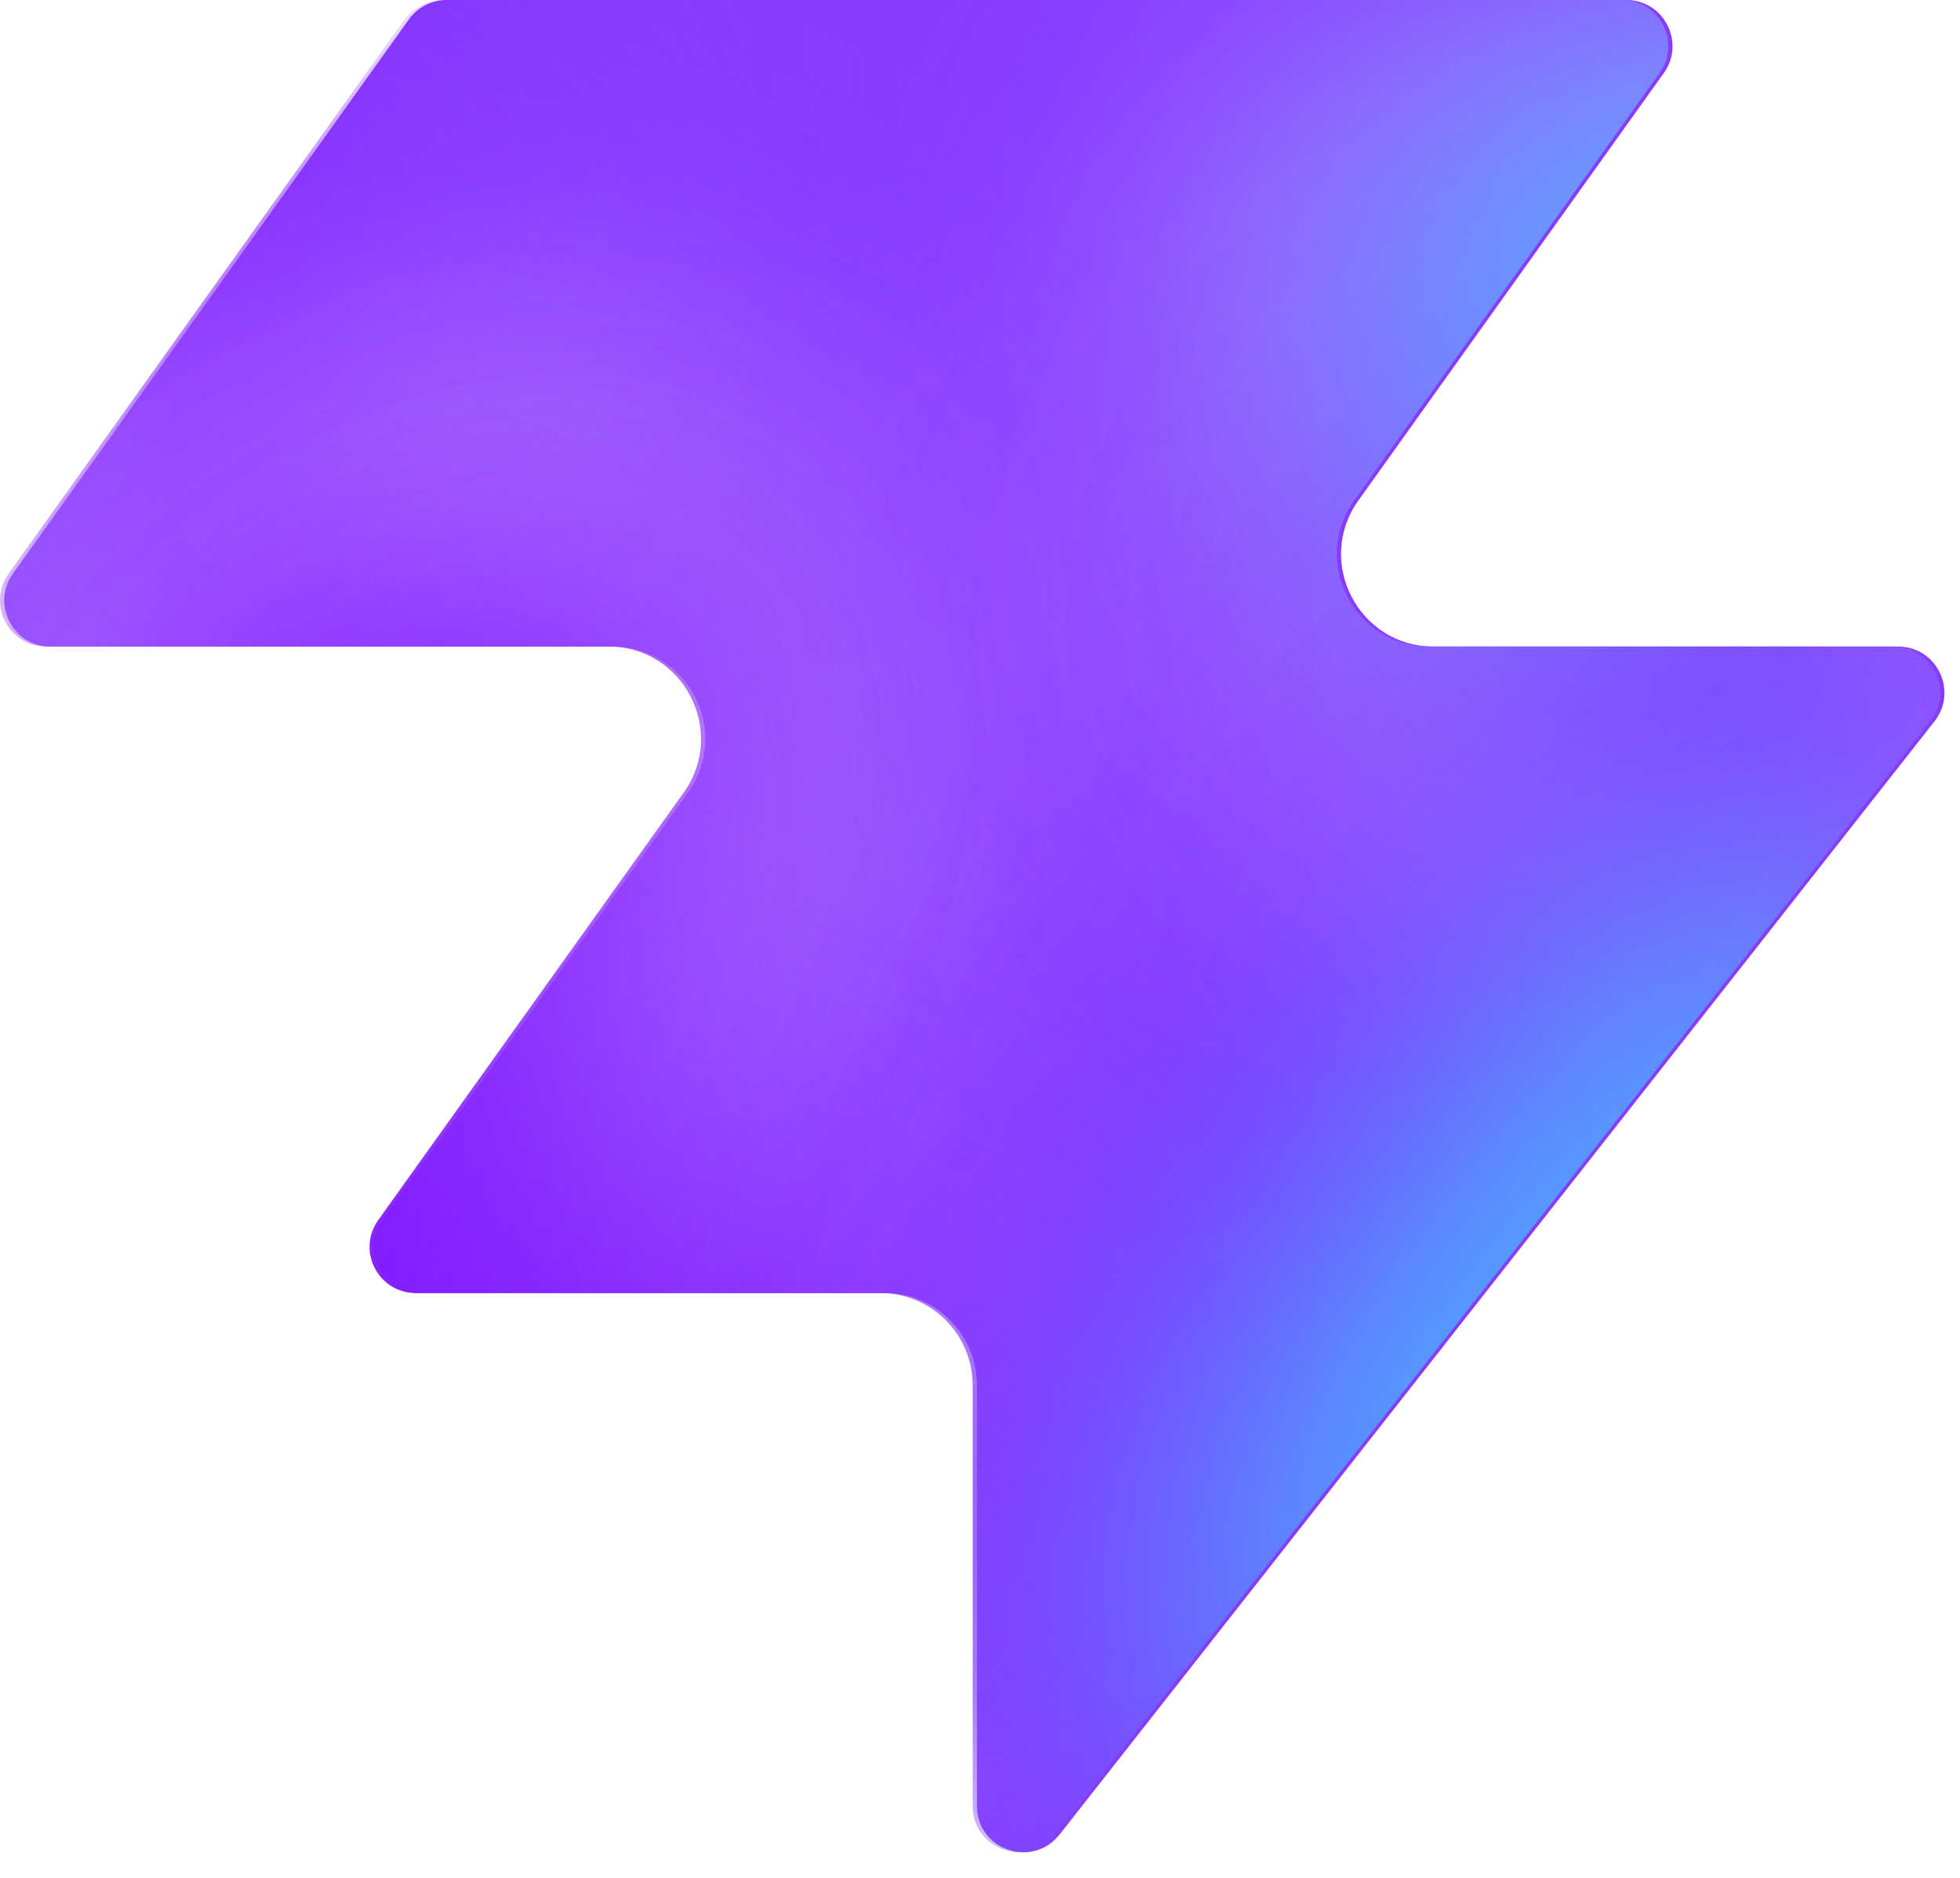
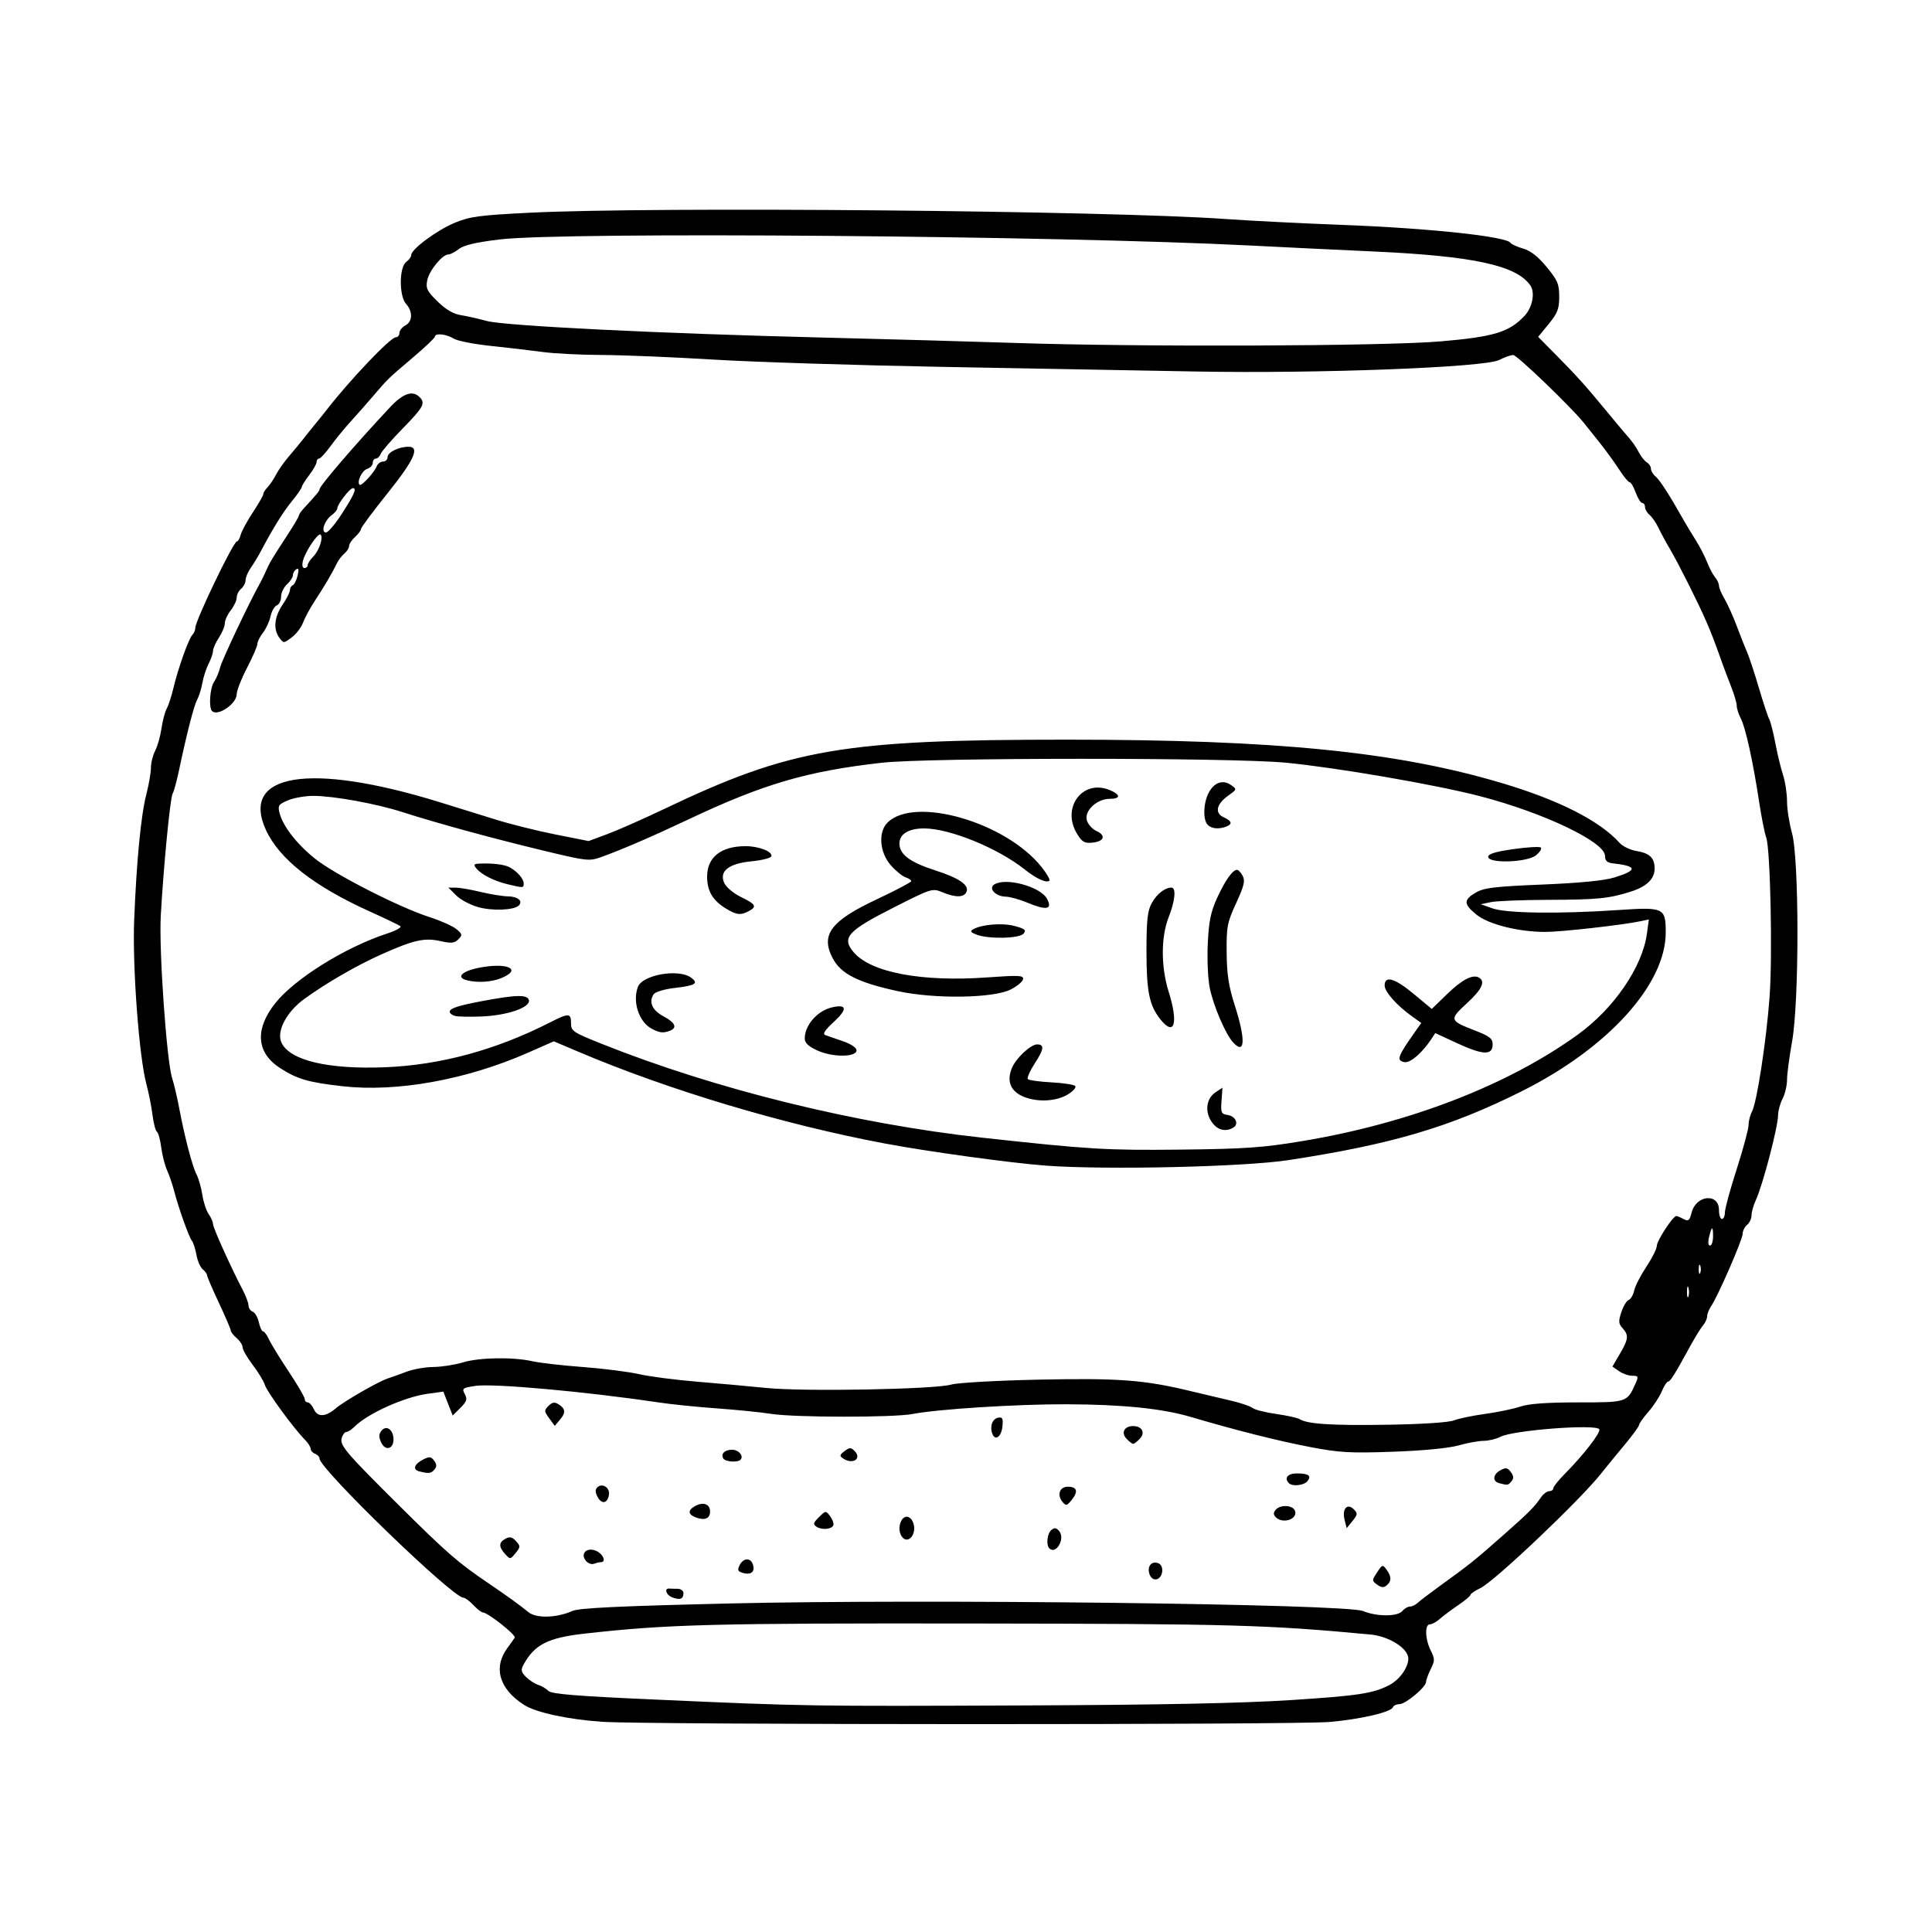
- <svg xmlns="http://www.w3.org/2000/svg" width="48" height="46" fill="none" viewBox="0 0 48 46">
-   <path fill="#863bff" d="M25.946 44.938c-.664.845-2.021.375-2.021-.698V33.937a2.26 2.26 0 0 0-2.262-2.262H10.287c-.92 0-1.456-1.04-.92-1.788l7.48-10.471c1.07-1.497 0-3.578-1.842-3.578H1.237c-.92 0-1.456-1.04-.92-1.788L10.013.474c.214-.297.556-.474.92-.474h28.894c.92 0 1.456 1.04.92 1.788l-7.48 10.471c-1.07 1.498 0 3.579 1.842 3.579h11.377c.943 0 1.473 1.088.89 1.83L25.947 44.94z" style="fill:#863bff;fill:color(display-p3 .525 .23 1);fill-opacity:1" />
-   <mask id="a" width="48" height="46" x="0" y="0" maskUnits="userSpaceOnUse" style="mask-type:alpha">
-     <path fill="#000" d="M25.842 44.938c-.664.844-2.021.375-2.021-.698V33.937a2.26 2.26 0 0 0-2.262-2.262H10.183c-.92 0-1.456-1.04-.92-1.788l7.48-10.471c1.07-1.498 0-3.579-1.842-3.579H1.133c-.92 0-1.456-1.04-.92-1.787L9.91.473c.214-.297.556-.474.92-.474h28.894c.92 0 1.456 1.04.92 1.788l-7.48 10.471c-1.07 1.498 0 3.578 1.842 3.578h11.377c.943 0 1.473 1.088.89 1.832L25.843 44.94z" style="fill:#000;fill-opacity:1" />
-   </mask>
-   <g mask="url(#a)">
-     <g filter="url(#b)">
-       <ellipse cx="5.508" cy="14.704" fill="#ede6ff" rx="5.508" ry="14.704" style="fill:#ede6ff;fill:color(display-p3 .927 .903 1);fill-opacity:1" transform="matrix(.00324 1 1 -.00324 -4.47 31.516)" />
-     </g>
-     <g filter="url(#c)">
-       <ellipse cx="10.399" cy="29.851" fill="#ede6ff" rx="10.399" ry="29.851" style="fill:#ede6ff;fill:color(display-p3 .927 .903 1);fill-opacity:1" transform="matrix(.00324 1 1 -.00324 -39.328 7.883)" />
-     </g>
-     <g filter="url(#d)">
-       <ellipse cx="5.508" cy="30.487" fill="#7e14ff" rx="5.508" ry="30.487" style="fill:#7e14ff;fill:color(display-p3 .492 .077 1);fill-opacity:1" transform="rotate(89.814 -25.913 -14.639)scale(1 -1)" />
-     </g>
-     <g filter="url(#e)">
-       <ellipse cx="5.508" cy="30.599" fill="#7e14ff" rx="5.508" ry="30.599" style="fill:#7e14ff;fill:color(display-p3 .492 .077 1);fill-opacity:1" transform="rotate(89.814 -32.644 -3.334)scale(1 -1)" />
-     </g>
-     <g filter="url(#f)">
-       <ellipse cx="5.508" cy="30.599" fill="#7e14ff" rx="5.508" ry="30.599" style="fill:#7e14ff;fill:color(display-p3 .492 .077 1);fill-opacity:1" transform="matrix(.00324 1 1 -.00324 -34.34 30.47)" />
-     </g>
-     <g filter="url(#g)">
-       <ellipse cx="14.072" cy="22.078" fill="#ede6ff" rx="14.072" ry="22.078" style="fill:#ede6ff;fill:color(display-p3 .927 .903 1);fill-opacity:1" transform="rotate(93.35 24.506 48.493)scale(-1 1)" />
-     </g>
-     <g filter="url(#h)">
-       <ellipse cx="3.47" cy="21.501" fill="#7e14ff" rx="3.47" ry="21.501" style="fill:#7e14ff;fill:color(display-p3 .492 .077 1);fill-opacity:1" transform="rotate(89.009 28.708 47.59)scale(-1 1)" />
-     </g>
-     <g filter="url(#i)">
-       <ellipse cx="3.47" cy="21.501" fill="#7e14ff" rx="3.47" ry="21.501" style="fill:#7e14ff;fill:color(display-p3 .492 .077 1);fill-opacity:1" transform="rotate(89.009 28.708 47.59)scale(-1 1)" />
-     </g>
-     <g filter="url(#j)">
-       <ellipse cx=".387" cy="8.972" fill="#7e14ff" rx="4.407" ry="29.108" style="fill:#7e14ff;fill:color(display-p3 .492 .077 1);fill-opacity:1" transform="rotate(39.51 .387 8.972)" />
-     </g>
-     <g filter="url(#k)">
-       <ellipse cx="47.523" cy="-6.092" fill="#7e14ff" rx="4.407" ry="29.108" style="fill:#7e14ff;fill:color(display-p3 .492 .077 1);fill-opacity:1" transform="rotate(37.892 47.523 -6.092)" />
-     </g>
-     <g filter="url(#l)">
-       <ellipse cx="41.412" cy="6.333" fill="#47bfff" rx="5.971" ry="9.665" style="fill:#47bfff;fill:color(display-p3 .28 .748 1);fill-opacity:1" transform="rotate(37.892 41.412 6.333)" />
-     </g>
-     <g filter="url(#m)">
-       <ellipse cx="-1.879" cy="38.332" fill="#7e14ff" rx="4.407" ry="29.108" style="fill:#7e14ff;fill:color(display-p3 .492 .077 1);fill-opacity:1" transform="rotate(37.892 -1.88 38.332)" />
-     </g>
-     <g filter="url(#n)">
-       <ellipse cx="-1.879" cy="38.332" fill="#7e14ff" rx="4.407" ry="29.108" style="fill:#7e14ff;fill:color(display-p3 .492 .077 1);fill-opacity:1" transform="rotate(37.892 -1.88 38.332)" />
-     </g>
-     <g filter="url(#o)">
-       <ellipse cx="35.651" cy="29.907" fill="#7e14ff" rx="4.407" ry="29.108" style="fill:#7e14ff;fill:color(display-p3 .492 .077 1);fill-opacity:1" transform="rotate(37.892 35.651 29.907)" />
-     </g>
-     <g filter="url(#p)">
-       <ellipse cx="38.418" cy="32.4" fill="#47bfff" rx="5.971" ry="15.297" style="fill:#47bfff;fill:color(display-p3 .28 .748 1);fill-opacity:1" transform="rotate(37.892 38.418 32.4)" />
-     </g>
-   </g>
-   <defs>
-     <filter id="b" width="60.045" height="41.654" x="-19.77" y="16.149" color-interpolation-filters="sRGB" filterUnits="userSpaceOnUse">
-       <feFlood flood-opacity="0" result="BackgroundImageFix" />
-       <feBlend in="SourceGraphic" in2="BackgroundImageFix" result="shape" />
-       <feGaussianBlur result="effect1_foregroundBlur_2002_17158" stdDeviation="7.659" />
-     </filter>
-     <filter id="c" width="90.34" height="51.437" x="-54.613" y="-7.533" color-interpolation-filters="sRGB" filterUnits="userSpaceOnUse">
-       <feFlood flood-opacity="0" result="BackgroundImageFix" />
-       <feBlend in="SourceGraphic" in2="BackgroundImageFix" result="shape" />
-       <feGaussianBlur result="effect1_foregroundBlur_2002_17158" stdDeviation="7.659" />
-     </filter>
-     <filter id="d" width="79.355" height="29.4" x="-49.64" y="2.03" color-interpolation-filters="sRGB" filterUnits="userSpaceOnUse">
-       <feFlood flood-opacity="0" result="BackgroundImageFix" />
-       <feBlend in="SourceGraphic" in2="BackgroundImageFix" result="shape" />
-       <feGaussianBlur result="effect1_foregroundBlur_2002_17158" stdDeviation="4.596" />
-     </filter>
-     <filter id="e" width="79.579" height="29.4" x="-45.045" y="20.029" color-interpolation-filters="sRGB" filterUnits="userSpaceOnUse">
-       <feFlood flood-opacity="0" result="BackgroundImageFix" />
-       <feBlend in="SourceGraphic" in2="BackgroundImageFix" result="shape" />
-       <feGaussianBlur result="effect1_foregroundBlur_2002_17158" stdDeviation="4.596" />
-     </filter>
-     <filter id="f" width="79.579" height="29.4" x="-43.513" y="21.178" color-interpolation-filters="sRGB" filterUnits="userSpaceOnUse">
-       <feFlood flood-opacity="0" result="BackgroundImageFix" />
-       <feBlend in="SourceGraphic" in2="BackgroundImageFix" result="shape" />
-       <feGaussianBlur result="effect1_foregroundBlur_2002_17158" stdDeviation="4.596" />
-     </filter>
-     <filter id="g" width="74.749" height="58.852" x="15.756" y="-17.901" color-interpolation-filters="sRGB" filterUnits="userSpaceOnUse">
-       <feFlood flood-opacity="0" result="BackgroundImageFix" />
-       <feBlend in="SourceGraphic" in2="BackgroundImageFix" result="shape" />
-       <feGaussianBlur result="effect1_foregroundBlur_2002_17158" stdDeviation="7.659" />
-     </filter>
-     <filter id="h" width="61.377" height="25.362" x="23.548" y="2.284" color-interpolation-filters="sRGB" filterUnits="userSpaceOnUse">
-       <feFlood flood-opacity="0" result="BackgroundImageFix" />
-       <feBlend in="SourceGraphic" in2="BackgroundImageFix" result="shape" />
-       <feGaussianBlur result="effect1_foregroundBlur_2002_17158" stdDeviation="4.596" />
-     </filter>
-     <filter id="i" width="61.377" height="25.362" x="23.548" y="2.284" color-interpolation-filters="sRGB" filterUnits="userSpaceOnUse">
-       <feFlood flood-opacity="0" result="BackgroundImageFix" />
-       <feBlend in="SourceGraphic" in2="BackgroundImageFix" result="shape" />
-       <feGaussianBlur result="effect1_foregroundBlur_2002_17158" stdDeviation="4.596" />
-     </filter>
-     <filter id="j" width="56.045" height="63.649" x="-27.636" y="-22.853" color-interpolation-filters="sRGB" filterUnits="userSpaceOnUse">
-       <feFlood flood-opacity="0" result="BackgroundImageFix" />
-       <feBlend in="SourceGraphic" in2="BackgroundImageFix" result="shape" />
-       <feGaussianBlur result="effect1_foregroundBlur_2002_17158" stdDeviation="4.596" />
-     </filter>
-     <filter id="k" width="54.814" height="64.646" x="20.116" y="-38.415" color-interpolation-filters="sRGB" filterUnits="userSpaceOnUse">
-       <feFlood flood-opacity="0" result="BackgroundImageFix" />
-       <feBlend in="SourceGraphic" in2="BackgroundImageFix" result="shape" />
-       <feGaussianBlur result="effect1_foregroundBlur_2002_17158" stdDeviation="4.596" />
-     </filter>
-     <filter id="l" width="33.541" height="35.313" x="24.641" y="-11.323" color-interpolation-filters="sRGB" filterUnits="userSpaceOnUse">
-       <feFlood flood-opacity="0" result="BackgroundImageFix" />
-       <feBlend in="SourceGraphic" in2="BackgroundImageFix" result="shape" />
-       <feGaussianBlur result="effect1_foregroundBlur_2002_17158" stdDeviation="4.596" />
-     </filter>
-     <filter id="m" width="54.814" height="64.646" x="-29.286" y="6.009" color-interpolation-filters="sRGB" filterUnits="userSpaceOnUse">
-       <feFlood flood-opacity="0" result="BackgroundImageFix" />
-       <feBlend in="SourceGraphic" in2="BackgroundImageFix" result="shape" />
-       <feGaussianBlur result="effect1_foregroundBlur_2002_17158" stdDeviation="4.596" />
-     </filter>
-     <filter id="n" width="54.814" height="64.646" x="-29.286" y="6.009" color-interpolation-filters="sRGB" filterUnits="userSpaceOnUse">
-       <feFlood flood-opacity="0" result="BackgroundImageFix" />
-       <feBlend in="SourceGraphic" in2="BackgroundImageFix" result="shape" />
-       <feGaussianBlur result="effect1_foregroundBlur_2002_17158" stdDeviation="4.596" />
-     </filter>
-     <filter id="o" width="54.814" height="64.646" x="8.244" y="-2.416" color-interpolation-filters="sRGB" filterUnits="userSpaceOnUse">
-       <feFlood flood-opacity="0" result="BackgroundImageFix" />
-       <feBlend in="SourceGraphic" in2="BackgroundImageFix" result="shape" />
-       <feGaussianBlur result="effect1_foregroundBlur_2002_17158" stdDeviation="4.596" />
-     </filter>
-     <filter id="p" width="39.409" height="43.623" x="18.713" y="10.588" color-interpolation-filters="sRGB" filterUnits="userSpaceOnUse">
-       <feFlood flood-opacity="0" result="BackgroundImageFix" />
-       <feBlend in="SourceGraphic" in2="BackgroundImageFix" result="shape" />
-       <feGaussianBlur result="effect1_foregroundBlur_2002_17158" stdDeviation="4.596" />
-     </filter>
-   </defs>
+ <svg xmlns="http://www.w3.org/2000/svg" viewBox="0 0 653 653" fill="currentColor" fill-rule="evenodd">
+   <path d="M203.50 581.95 C192.14 581.18 181.26 578.84 177.23 576.30 C168.77 570.97 166.59 563.65 171.50 557.00 C172.88 555.14 174.00 553.54 174.00 553.46 C174.00 552.21 164.81 545.00 163.21 545.00 C162.74 545.00 161.29 543.88 160.00 542.50 C158.71 541.12 157.17 540.00 156.58 539.99 C152.94 539.95 108.00 496.46 108.00 492.98 C108.00 492.41 107.32 491.68 106.50 491.36 C105.67 491.05 105.00 490.29 105.00 489.68 C105.00 489.07 104.10 487.65 102.99 486.54 C99.18 482.67 90.28 470.49 89.53 468.11 C89.12 466.80 87.25 463.73 85.39 461.29 C83.53 458.84 82.00 456.20 82.00 455.41 C82.00 454.63 81.10 453.21 80.00 452.27 C78.90 451.33 78.00 450.18 78.00 449.72 C78.00 449.26 76.20 445.05 74.00 440.38 C71.80 435.71 70.00 431.51 70.00 431.06 C70.00 430.61 69.34 429.69 68.53 429.02 C67.72 428.35 66.76 426.16 66.40 424.15 C66.03 422.14 65.35 420.00 64.87 419.39 C63.84 418.09 60.32 408.21 58.85 402.50 C58.28 400.30 57.20 397.15 56.45 395.50 C55.70 393.85 54.82 390.37 54.49 387.77 C54.15 385.17 53.50 382.81 53.04 382.52 C52.57 382.23 51.89 379.64 51.53 376.75 C51.16 373.86 50.25 369.25 49.50 366.50 C47.02 357.44 44.72 326.74 45.35 311.00 C46.13 291.13 47.65 275.43 49.47 268.44 C50.31 265.22 51.00 261.21 51.01 259.54 C51.01 257.87 51.66 255.26 52.44 253.76 C53.23 252.25 54.19 248.87 54.57 246.26 C54.95 243.64 55.75 240.60 56.35 239.50 C56.96 238.40 57.98 235.25 58.63 232.50 C60.19 225.92 63.79 215.81 65.02 214.58 C65.56 214.04 66.00 213.00 66.00 212.26 C66.00 209.80 78.89 183.00 80.07 183.00 C80.46 183.00 81.04 181.99 81.36 180.75 C81.68 179.51 83.53 176.10 85.47 173.16 C87.41 170.23 89.00 167.45 89.00 166.98 C89.00 166.52 89.62 165.53 90.37 164.77 C91.12 164.02 92.44 162.07 93.28 160.45 C94.13 158.83 96.10 156.03 97.66 154.23 C99.22 152.42 101.40 149.79 102.50 148.38 C103.60 146.96 105.40 144.72 106.50 143.39 C107.60 142.07 109.40 139.82 110.50 138.41 C118.35 128.31 131.96 114.02 133.75 114.01 C134.44 114.00 135.00 113.34 135.00 112.54 C135.00 111.73 135.90 110.59 137.00 110.00 C139.47 108.68 139.58 105.30 137.25 102.72 C134.85 100.07 134.89 90.29 137.31 88.52 C138.24 87.84 139.00 86.79 139.00 86.19 C139.00 84.24 147.59 77.86 153.61 75.34 C158.79 73.18 161.87 72.76 179.00 71.90 C221.10 69.79 373.84 71.17 414.28 74.03 C422.41 74.61 440.19 75.50 453.78 76.02 C483.05 77.13 509.22 79.92 510.55 82.09 C510.85 82.56 512.75 83.43 514.79 84.01 C517.33 84.74 519.84 86.70 522.75 90.24 C526.47 94.75 527.00 96.01 527.00 100.28 C527.00 104.40 526.44 105.85 523.44 109.51 L519.88 113.85 L526.19 120.24 C533.02 127.15 536.06 130.54 543.00 138.97 C545.48 141.98 548.17 145.21 549.00 146.15 C551.78 149.31 552.72 150.62 554.01 153.06 C554.72 154.40 555.90 155.86 556.65 156.30 C557.39 156.74 558.00 157.70 558.00 158.43 C558.00 159.16 558.73 160.36 559.61 161.09 C561.04 162.28 564.31 167.37 569.04 175.77 C569.88 177.27 571.71 180.30 573.10 182.50 C574.49 184.70 576.23 188.07 576.98 190.00 C577.72 191.93 578.93 194.21 579.66 195.08 C580.40 195.95 581.00 197.24 581.00 197.96 C581.00 198.68 581.84 200.67 582.86 202.38 C583.88 204.10 585.73 208.20 586.97 211.50 C588.20 214.80 589.80 218.85 590.53 220.50 C591.25 222.15 593.03 227.55 594.49 232.50 C595.95 237.45 597.53 242.23 598.00 243.11 C598.46 244.00 599.38 247.60 600.04 251.11 C600.69 254.63 601.85 259.43 602.61 261.78 C603.38 264.14 604.00 268.21 604.00 270.82 C604.00 273.44 604.75 278.26 605.67 281.54 C608.12 290.30 608.15 338.42 605.71 352.00 C604.78 357.23 604.00 363.07 604.00 365.00 C603.99 366.93 603.32 369.79 602.49 371.36 C601.67 372.94 600.99 375.41 600.98 376.86 C600.96 380.86 595.83 400.47 593.45 405.65 C592.65 407.38 592.00 409.69 592.00 410.78 C592.00 411.87 591.33 413.32 590.50 414.00 C589.67 414.68 589.00 416.05 589.00 417.04 C589.00 418.95 580.63 438.14 578.35 441.47 C577.61 442.56 577.00 444.10 577.00 444.89 C577.00 445.69 576.39 447.05 575.64 447.92 C574.89 448.79 572.93 451.98 571.27 455.00 C566.10 464.48 564.52 466.99 563.76 466.99 C563.36 467.00 562.40 468.50 561.64 470.32 C560.87 472.15 558.84 475.25 557.13 477.20 C555.41 479.16 554.00 481.15 553.99 481.63 C553.99 482.11 551.72 485.20 548.97 488.50 C546.21 491.80 542.72 496.06 541.22 497.97 C534.32 506.78 505.15 534.48 500.39 536.75 C498.53 537.64 497.00 538.68 497.00 539.05 C497.00 539.42 495.09 541.03 492.75 542.61 C490.41 544.20 487.63 546.29 486.56 547.25 C485.50 548.21 484.03 549.00 483.31 549.00 C481.50 549.00 481.65 553.98 483.57 557.85 C485.00 560.71 485.00 561.29 483.57 564.15 C482.71 565.89 482.00 567.83 482.00 568.47 C482.00 570.21 475.07 576.00 472.99 576.00 C471.99 576.00 471.02 576.45 470.83 576.99 C470.27 578.67 460.02 581.07 449.50 582.00 C437.96 583.02 218.49 582.98 203.50 581.95 Z M436.39 574.61 C459.14 573.14 464.12 572.38 469.58 569.54 C473.02 567.76 476.00 563.60 476.00 560.60 C476.00 557.16 469.54 553.05 463.18 552.45 C427.97 549.16 416.77 548.85 329.11 548.73 C240.87 548.61 225.66 549.00 197.58 552.15 C185.18 553.55 180.65 555.85 176.95 562.64 C175.98 564.42 176.12 565.12 177.79 566.79 C178.90 567.90 180.74 569.10 181.90 569.47 C183.05 569.83 184.61 570.75 185.37 571.52 C186.44 572.58 194.97 573.27 222.13 574.47 C272.17 576.70 273.34 576.72 346.50 576.42 C392.33 576.24 419.80 575.68 436.39 574.61 Z M193.50 544.48 C195.74 543.48 209.28 542.84 247.00 541.95 C312.43 540.40 454.95 542.11 460.71 544.52 C465.33 546.45 472.39 546.44 474.00 544.50 C474.68 543.67 475.83 543.00 476.55 543.00 C477.27 543.00 478.45 542.43 479.18 541.74 C479.91 541.04 483.43 538.37 487.00 535.79 C496.70 528.80 498.33 527.49 508.51 518.50 C516.61 511.35 518.71 509.24 520.72 506.25 C521.55 505.01 522.85 504.00 523.62 504.00 C524.38 504.00 525.00 503.57 525.00 503.04 C525.00 502.51 526.69 500.37 528.76 498.29 C535.24 491.75 541.17 484.09 540.54 483.07 C539.41 481.24 511.38 483.39 507.08 485.64 C505.66 486.38 503.14 486.99 501.47 486.99 C499.80 487.00 495.98 487.69 492.97 488.54 C489.63 489.48 481.03 490.31 470.89 490.67 C456.39 491.19 452.82 490.99 442.89 489.10 C432.04 487.03 417.81 483.44 402.50 478.92 C392.86 476.07 379.41 474.69 360.50 474.63 C343.72 474.58 317.01 476.26 308.50 477.91 C302.06 479.16 268.31 479.12 260.50 477.86 C257.20 477.33 249.10 476.51 242.50 476.04 C235.90 475.57 226.90 474.66 222.50 474.00 C197.99 470.34 166.69 467.52 160.68 468.42 C156.33 469.07 156.07 469.27 157.10 471.19 C158.02 472.91 157.78 473.68 155.61 475.85 L153.01 478.44 L151.42 474.40 L149.84 470.36 L144.67 471.06 C136.73 472.14 124.36 477.69 119.77 482.25 C118.79 483.21 117.58 484.00 117.07 484.00 C116.55 484.00 115.86 484.88 115.52 485.95 C114.72 488.45 116.70 490.78 135.05 509.00 C150.98 524.82 154.85 528.19 164.92 535.01 C171.16 539.24 176.00 542.73 178.60 544.89 C181.22 547.06 188.12 546.87 193.50 544.48 Z M227.17 539.88 C225.10 539.11 224.39 536.73 226.28 536.92 C226.67 536.97 227.90 537.00 229.00 537.00 C230.10 537.00 231.00 537.65 231.00 538.44 C231.00 540.48 229.86 540.90 227.17 539.88 Z M465.47 535.60 C463.67 534.28 463.66 534.16 465.44 531.45 C467.19 528.79 467.34 528.74 468.64 530.52 C470.36 532.87 470.36 534.45 468.67 535.86 C467.68 536.68 466.85 536.61 465.47 535.60 Z M388.49 531.96 C387.66 529.37 389.24 527.49 391.50 528.36 C393.61 529.17 393.09 533.37 390.84 533.80 C389.84 533.99 388.90 533.25 388.49 531.96 Z M250.26 531.34 C249.35 530.98 249.30 530.32 250.04 528.92 C251.29 526.59 253.56 526.42 254.40 528.59 C255.48 531.42 253.59 532.68 250.26 531.34 Z M198.04 527.55 C195.98 525.06 198.41 522.77 201.58 524.22 C203.90 525.28 204.99 528.00 203.08 528.00 C202.58 528.00 201.52 528.25 200.74 528.55 C199.96 528.85 198.74 528.40 198.04 527.55 Z M170.73 525.25 C168.50 522.79 168.54 521.32 170.87 520.07 C172.30 519.30 173.14 519.50 174.40 520.89 C175.94 522.59 175.93 522.87 174.25 524.94 C172.49 527.12 172.42 527.12 170.73 525.25 Z M354.67 523.33 C353.51 522.17 353.94 518.29 355.37 517.11 C356.41 516.25 357.04 516.34 358.01 517.52 C360.12 520.05 356.93 525.59 354.67 523.33 Z M305.18 519.78 C302.50 517.10 304.87 510.82 307.68 513.15 C308.40 513.75 309.00 515.26 309.00 516.50 C309.00 519.48 306.78 521.38 305.18 519.78 Z M276.00 516.04 C274.72 515.21 274.83 514.74 276.81 512.78 C279.08 510.53 279.14 510.53 280.57 512.46 C281.37 513.54 281.87 514.89 281.69 515.46 C281.22 516.88 277.83 517.23 276.00 516.04 Z M454.46 513.68 C453.53 510.01 455.35 507.92 457.55 510.12 C458.94 511.51 458.90 511.91 457.13 514.08 L455.17 516.50 L454.46 513.68 Z M235.25 512.90 C232.44 511.86 232.38 510.40 235.08 508.96 C237.74 507.53 240.00 508.40 240.00 510.86 C240.00 513.24 238.21 514.00 235.25 512.90 Z M431.22 512.82 C430.36 511.96 430.34 511.29 431.15 510.32 C432.67 508.48 436.93 508.66 437.68 510.60 C438.76 513.43 433.61 515.21 431.22 512.82 Z M359.13 507.65 C357.16 505.28 358.13 502.50 360.93 502.50 C364.05 502.50 364.52 504.13 362.24 506.95 C360.61 508.96 360.27 509.04 359.13 507.65 Z M201.98 505.95 C201.18 504.47 201.14 503.46 201.84 502.76 C203.49 501.11 206.18 502.73 205.82 505.17 C205.38 508.16 203.38 508.57 201.98 505.95 Z M435.67 501.33 C433.92 499.59 435.20 498.00 438.33 498.00 C442.29 498.00 443.39 498.83 441.87 500.66 C440.71 502.06 436.82 502.48 435.67 501.33 Z M506.75 501.31 C504.33 500.68 504.56 498.31 507.17 496.91 C508.97 495.95 509.57 496.06 510.65 497.54 C511.62 498.87 511.68 499.69 510.86 500.67 C509.71 502.05 509.63 502.06 506.75 501.31 Z M141.69 497.30 C139.36 496.70 140.00 494.83 143.08 493.27 C145.12 492.23 145.70 492.30 146.73 493.69 C147.64 494.90 147.67 495.69 146.86 496.67 C145.73 498.03 144.89 498.13 141.69 497.30 Z M244.50 493.00 C243.52 491.41 244.91 490.00 247.45 490.00 C249.70 490.00 251.50 492.17 250.26 493.40 C249.29 494.37 245.17 494.08 244.50 493.00 Z M285.00 492.97 C283.70 492.10 283.76 491.76 285.45 490.47 C287.14 489.19 287.60 489.18 288.82 490.39 C291.43 493.00 288.25 495.14 285.00 492.97 Z M128.82 487.51 C127.97 485.64 128.01 484.69 128.99 483.52 C130.64 481.52 133.00 483.28 133.00 486.52 C133.00 489.83 130.19 490.50 128.82 487.51 Z M380.67 486.19 C378.84 484.17 380.05 482.00 383.00 482.00 C385.95 482.00 387.16 484.17 385.33 486.19 C384.43 487.18 383.38 488.00 383.00 488.00 C382.62 488.00 381.57 487.18 380.67 486.19 Z M335.42 484.64 C334.47 482.17 335.39 479.55 337.33 479.17 C338.83 478.89 339.08 479.39 338.82 482.09 C338.48 485.58 336.38 487.15 335.42 484.64 Z M185.63 479.37 C183.90 477.00 183.88 476.69 185.40 475.17 C186.63 473.94 187.45 473.80 188.71 474.59 C191.15 476.13 191.29 477.43 189.28 479.82 L187.50 481.94 L185.63 479.37 Z M491.39 480.09 C492.99 479.46 497.71 478.47 501.89 477.90 C506.08 477.33 511.43 476.22 513.78 475.43 C516.76 474.44 522.74 474.00 533.31 474.00 C549.91 474.00 549.94 473.99 552.73 467.75 C553.87 465.20 553.79 465.00 551.70 465.00 C550.46 465.00 548.44 464.30 547.22 463.44 L544.99 461.88 L547.49 457.60 C550.43 452.60 550.56 451.28 548.40 448.89 C547.05 447.40 546.99 446.56 548.00 443.49 C548.66 441.49 549.78 439.64 550.49 439.37 C551.20 439.09 552.03 437.66 552.34 436.19 C552.65 434.71 554.50 431.10 556.45 428.16 C558.40 425.23 560.00 422.03 560.00 421.06 C560.00 419.35 565.45 411.00 566.57 411.00 C566.88 411.00 567.99 411.46 569.03 412.02 C570.67 412.89 571.05 412.59 571.78 409.77 C573.31 403.85 581.00 403.18 581.00 408.97 C581.00 410.64 581.45 412.00 582.00 412.00 C582.55 412.00 583.00 410.99 583.01 409.75 C583.01 408.51 584.81 401.91 587.01 395.09 C589.20 388.26 591.00 381.60 591.00 380.27 C591.00 378.95 591.52 376.89 592.16 375.69 C593.81 372.62 597.01 351.76 598.10 337.00 C599.14 322.85 598.37 286.79 596.95 283.00 C596.43 281.62 595.36 276.23 594.57 271.00 C592.52 257.46 589.99 245.93 588.38 242.85 C587.62 241.39 587.00 239.44 587.00 238.53 C587.00 237.62 586.17 234.76 585.15 232.19 C584.14 229.61 582.79 226.04 582.15 224.25 C579.48 216.72 578.54 214.27 576.69 210.00 C573.92 203.63 567.19 190.23 564.39 185.50 C563.08 183.30 561.36 180.11 560.56 178.42 C559.77 176.73 558.41 174.76 557.56 174.05 C556.70 173.34 556.00 172.14 556.00 171.38 C556.00 170.62 555.58 170.00 555.06 170.00 C554.55 170.00 553.56 168.42 552.86 166.50 C552.17 164.57 551.25 163.00 550.81 163.00 C550.38 163.00 548.80 161.09 547.30 158.75 C545.80 156.41 542.77 152.25 540.58 149.50 C538.38 146.75 536.05 143.82 535.39 143.00 C531.13 137.67 512.76 120.00 511.47 120.00 C510.61 120.00 508.46 120.75 506.70 121.67 C501.87 124.18 445.75 126.32 404.50 125.57 C386.90 125.24 348.43 124.54 319.00 124.01 C289.57 123.47 254.47 122.36 241.00 121.53 C227.53 120.71 210.65 120.01 203.50 119.98 C196.35 119.96 187.35 119.50 183.50 118.98 C179.65 118.45 171.78 117.53 166.00 116.93 C160.22 116.33 154.50 115.20 153.29 114.42 C150.91 112.90 147.00 112.50 147.00 113.77 C147.00 114.20 143.56 117.46 139.35 121.02 C131.07 128.04 131.16 127.96 126.00 134.00 C124.08 136.25 120.78 139.99 118.67 142.30 C116.56 144.61 113.44 148.41 111.75 150.75 C110.05 153.09 108.29 155.00 107.83 155.00 C107.37 155.00 107.00 155.52 107.00 156.16 C107.00 156.79 105.88 158.79 104.50 160.59 C103.13 162.39 102.00 164.19 102.00 164.58 C102.00 164.97 100.50 167.14 98.66 169.40 C95.61 173.14 92.31 178.46 88.06 186.50 C87.18 188.15 85.69 190.61 84.73 191.97 C83.78 193.33 83.00 195.19 83.00 196.10 C83.00 197.01 82.32 198.32 81.50 199.00 C80.67 199.68 80.00 201.03 80.00 201.99 C80.00 202.95 79.10 204.87 78.00 206.27 C76.90 207.67 76.00 209.64 75.99 210.66 C75.99 211.67 75.09 213.85 74.00 215.50 C72.91 217.15 72.01 219.18 72.00 220.00 C71.99 220.82 71.33 222.76 70.53 224.29 C69.73 225.83 68.77 228.75 68.41 230.79 C68.04 232.83 67.24 235.40 66.64 236.50 C65.54 238.50 63.22 247.52 60.52 260.27 C59.74 264.00 58.76 267.58 58.35 268.24 C57.53 269.57 55.28 292.70 54.34 309.50 C53.68 321.19 56.35 358.99 58.21 364.50 C58.77 366.15 59.83 370.65 60.56 374.50 C62.48 384.62 64.97 394.12 66.45 397.00 C67.15 398.38 68.03 401.47 68.40 403.88 C68.76 406.28 69.72 409.20 70.53 410.35 C71.34 411.50 72.00 413.03 72.00 413.74 C72.00 414.97 77.97 428.20 82.11 436.14 C83.15 438.14 84.00 440.45 84.00 441.28 C84.00 442.11 84.63 443.03 85.41 443.33 C86.18 443.62 87.11 445.25 87.49 446.93 C87.86 448.62 88.50 450.00 88.92 450.00 C89.34 450.00 90.23 451.22 90.91 452.70 C91.59 454.19 94.58 459.07 97.57 463.56 C100.56 468.05 103.00 472.24 103.00 472.86 C103.00 473.49 103.46 474.00 104.02 474.00 C104.58 474.00 105.53 475.07 106.13 476.38 C107.35 479.07 110.10 478.93 113.50 476.00 C116.21 473.67 127.90 466.93 131.00 465.93 C132.38 465.48 135.30 464.43 137.50 463.60 C139.70 462.77 143.75 462.06 146.50 462.03 C149.25 462.00 153.71 461.31 156.41 460.49 C162.00 458.79 173.35 458.60 180.00 460.10 C182.47 460.65 190.12 461.53 197.00 462.04 C203.88 462.56 212.43 463.64 216.00 464.45 C219.57 465.26 228.35 466.40 235.50 466.99 C242.65 467.58 253.22 468.54 259.00 469.12 C271.67 470.40 315.79 469.60 321.50 467.98 C323.73 467.35 336.81 466.61 351.00 466.31 C377.88 465.74 386.66 466.39 402.00 470.08 C406.68 471.20 413.11 472.73 416.30 473.47 C419.48 474.22 422.67 475.31 423.37 475.89 C424.08 476.48 427.64 477.38 431.29 477.90 C434.94 478.42 438.51 479.20 439.22 479.64 C441.90 481.33 450.14 481.85 469.00 481.55 C480.58 481.37 489.68 480.77 491.39 480.09 Z M570.69 435.27 C570.44 434.30 570.22 434.85 570.19 436.50 C570.17 438.15 570.38 438.95 570.66 438.27 C570.93 437.59 570.95 436.24 570.69 435.27 Z M574.66 427.75 C574.38 427.06 574.16 427.62 574.16 429.00 C574.16 430.38 574.38 430.94 574.66 430.25 C574.94 429.56 574.94 428.44 574.66 427.75 Z M579.00 417.83 C579.00 414.19 578.56 414.32 577.62 418.25 C577.23 419.88 577.38 421.00 577.98 421.00 C578.54 421.00 579.00 419.57 579.00 417.83 Z M353.60 393.98 C341.90 393.12 313.69 389.25 299.00 386.48 C264.73 380.04 225.87 368.40 195.34 355.42 L187.19 351.96 L178.30 355.87 C157.64 364.96 134.05 369.21 115.81 367.14 C104.21 365.82 100.64 364.79 94.82 361.10 C86.66 355.92 86.00 347.98 93.00 339.12 C99.54 330.84 116.63 320.19 130.84 315.53 C133.78 314.57 135.80 313.46 135.34 313.07 C134.88 312.68 130.22 310.43 125.00 308.08 C106.08 299.54 94.39 290.36 89.87 280.50 C81.14 261.41 104.60 257.60 148.25 271.02 C153.89 272.76 162.55 275.44 167.50 276.99 C172.45 278.55 181.55 280.82 187.72 282.04 L198.94 284.27 L205.22 281.94 C208.67 280.67 217.35 276.83 224.50 273.42 C267.29 253.01 284.80 250.00 360.68 250.00 C431.24 250.00 471.93 254.06 507.50 264.64 C526.89 270.40 540.68 277.41 547.42 284.90 C548.47 286.07 551.05 287.30 553.15 287.64 C557.56 288.35 559.25 289.98 559.25 293.54 C559.25 297.07 556.56 299.67 551.13 301.38 C543.70 303.72 539.91 304.09 523.14 304.14 C514.43 304.17 505.77 304.52 503.90 304.91 L500.50 305.63 L504.50 307.04 C509.24 308.70 527.09 308.93 546.90 307.59 C562.43 306.54 563.00 306.81 563.00 315.18 C563.00 332.70 543.56 354.17 514.50 368.75 C490.20 380.93 470.50 386.76 435.50 392.11 C420.46 394.41 373.89 395.47 353.60 393.98 Z M440.03 385.70 C476.28 379.69 509.60 366.82 533.33 349.66 C545.51 340.85 555.10 326.85 556.64 315.61 L557.30 310.77 L554.40 311.38 C547.94 312.71 527.54 315.00 522.20 314.98 C513.14 314.96 503.09 312.42 499.05 309.15 C494.65 305.59 494.60 304.14 498.80 301.69 C501.58 300.06 505.09 299.64 521.30 298.97 C534.12 298.44 542.23 297.64 545.71 296.56 C553.63 294.11 553.42 292.72 545.00 291.78 C543.16 291.57 542.49 290.90 542.47 289.23 C542.42 284.56 521.70 274.68 500.26 269.11 C485.28 265.21 451.70 259.42 434.55 257.78 C416.19 256.02 313.64 256.04 298.03 257.80 C272.68 260.67 258.02 264.97 232.50 277.04 C220.59 282.67 209.97 287.26 203.25 289.66 C199.16 291.13 198.41 291.05 183.75 287.52 C166.73 283.43 147.33 278.13 136.00 274.47 C127.15 271.62 112.73 269.00 105.84 269.00 C103.14 269.00 99.33 269.67 97.36 270.49 C94.17 271.83 93.85 272.28 94.46 274.70 C95.59 279.20 100.21 285.18 106.43 290.19 C113.03 295.51 134.94 306.69 145.23 309.99 C148.94 311.18 152.99 312.99 154.23 314.01 C156.30 315.71 156.36 316.01 154.92 317.48 C153.61 318.81 152.57 318.91 148.84 318.08 C143.47 316.87 139.77 317.71 128.79 322.63 C120.45 326.36 110.26 332.26 102.82 337.66 C96.81 342.03 93.39 348.57 95.12 352.37 C97.87 358.41 110.90 361.51 130.25 360.72 C148.88 359.96 167.58 354.89 185.72 345.66 C192.27 342.32 193.00 342.34 193.00 345.83 C193.00 348.49 193.63 348.91 203.33 352.79 C241.77 368.15 289.12 379.83 332.00 384.53 C368.05 388.48 373.96 388.84 399.00 388.56 C420.83 388.32 426.74 387.91 440.03 385.70 Z M410.57 380.43 C407.11 376.97 407.24 371.58 410.84 369.19 L413.18 367.64 L412.86 372.07 C412.57 376.04 412.77 376.53 414.83 376.83 C417.58 377.22 418.85 379.85 416.90 381.09 C414.77 382.43 412.32 382.17 410.57 380.43 Z M345.24 370.35 C341.40 368.45 340.27 365.17 342.02 360.96 C343.38 357.67 348.36 353.00 350.52 353.00 C353.06 353.00 352.88 354.59 349.80 359.33 C348.11 361.93 347.04 364.37 347.42 364.75 C347.80 365.13 351.35 365.61 355.30 365.82 C359.26 366.03 362.90 366.58 363.38 367.03 C363.88 367.50 362.77 368.78 360.88 369.93 C356.78 372.43 349.85 372.62 345.24 370.35 Z M473.01 357.75 C473.01 356.55 474.29 354.38 478.44 348.50 L480.39 345.76 L477.44 343.66 C472.17 339.91 468.00 335.25 468.00 333.10 C468.00 329.60 471.43 330.61 477.91 336.01 L483.93 341.01 L489.11 335.99 C494.21 331.04 497.87 329.18 499.94 330.46 C502.12 331.81 500.85 334.45 495.77 339.12 C489.77 344.64 489.86 344.95 498.56 348.32 C503.56 350.26 504.50 351.01 504.50 353.06 C504.50 356.74 501.23 356.63 492.62 352.65 L485.11 349.18 L483.68 351.34 C480.80 355.67 477.05 359.00 475.05 359.00 C473.92 359.00 473.00 358.44 473.01 357.75 Z M276.25 355.05 C273.21 353.65 272.00 352.50 272.00 350.98 C272.00 346.49 276.29 341.60 281.23 340.48 C286.27 339.32 286.51 341.06 281.90 345.32 C278.69 348.28 277.93 349.49 279.02 349.88 C279.83 350.18 282.52 351.11 285.00 351.96 C287.65 352.87 289.50 354.12 289.50 355.00 C289.50 357.37 281.36 357.40 276.25 355.05 Z M416.72 352.25 C414.20 349.46 410.14 340.00 408.90 334.00 C408.27 330.96 407.96 324.24 408.22 318.95 C408.58 311.33 409.23 308.18 411.39 303.47 C414.11 297.53 416.61 294.00 418.12 294.00 C418.57 294.00 419.42 294.92 420.02 296.04 C420.91 297.70 420.49 299.44 417.81 305.25 C414.78 311.84 414.52 313.18 414.60 321.96 C414.66 329.37 415.28 333.36 417.34 339.80 C421.10 351.52 420.83 356.79 416.72 352.25 Z M220.11 347.60 C215.89 345.26 213.72 338.49 215.62 333.54 C217.19 329.46 229.35 327.34 233.56 330.42 C236.24 332.38 235.12 333.09 227.98 333.93 C224.46 334.34 221.44 335.26 220.91 336.08 C219.20 338.71 220.44 341.47 224.25 343.50 C228.23 345.62 229.01 347.40 226.42 348.39 C224.14 349.27 222.81 349.10 220.11 347.60 Z M392.13 344.44 C388.44 339.75 387.50 335.07 387.50 321.50 C387.51 310.99 387.84 307.88 389.26 305.28 C390.96 302.18 393.71 300.00 395.93 300.00 C397.60 300.00 397.19 304.45 395.00 310.00 C392.37 316.68 392.36 326.79 394.99 335.16 C398.37 345.95 396.95 350.56 392.13 344.44 Z M153.75 343.37 C152.79 343.09 152.00 342.48 152.00 342.03 C152.00 340.79 154.72 339.90 163.50 338.26 C174.63 336.18 178.38 336.13 178.77 338.08 C179.25 340.51 171.62 343.16 163.00 343.55 C158.88 343.73 154.71 343.65 153.75 343.37 Z M303.58 335.03 C289.95 332.08 284.19 329.17 281.40 323.80 C277.30 315.91 280.84 311.23 296.45 303.91 C302.79 300.94 307.99 298.19 307.99 297.82 C308.00 297.44 307.13 296.86 306.06 296.52 C305.00 296.18 302.75 294.34 301.06 292.42 C297.29 288.12 296.76 281.24 299.95 278.05 C309.06 268.94 340.02 277.88 352.08 293.10 C353.82 295.30 355.00 297.34 354.70 297.64 C353.75 298.58 350.32 297.03 346.34 293.87 C337.22 286.62 320.98 280.00 312.32 280.00 C307.11 280.00 304.00 281.90 304.00 285.09 C304.00 288.77 307.49 291.40 315.99 294.14 C324.11 296.75 327.56 299.09 326.69 301.37 C325.92 303.38 323.01 303.45 318.51 301.57 C315.13 300.16 314.87 300.24 301.95 306.79 C286.46 314.64 284.40 316.94 288.49 321.80 C294.29 328.70 311.52 331.96 333.78 330.35 C344.52 329.58 346.02 329.66 345.78 330.98 C345.63 331.82 343.70 333.40 341.50 334.49 C335.65 337.40 315.86 337.68 303.58 335.03 Z M157.75 331.31 C154.03 330.34 156.11 328.24 161.93 327.09 C171.46 325.22 176.65 327.58 169.53 330.55 C166.18 331.95 161.38 332.26 157.75 331.31 Z M330.00 315.87 C327.99 315.07 327.79 314.71 329.00 314.05 C332.00 312.40 338.86 311.88 342.96 312.99 C346.44 313.93 346.95 314.36 345.95 315.56 C344.55 317.25 333.95 317.46 330.00 315.87 Z M245.37 307.08 C240.87 304.34 239.00 301.17 239.00 296.28 C239.00 289.72 243.71 286.00 252.02 286.00 C256.51 286.00 261.21 287.85 260.70 289.42 C260.50 290.02 257.53 290.77 254.09 291.10 C246.26 291.86 242.98 294.46 244.80 298.46 C245.45 299.88 247.96 301.98 250.48 303.20 C255.49 305.63 255.92 306.44 253.07 307.96 C250.34 309.42 248.94 309.26 245.37 307.08 Z M161.65 306.61 C158.99 305.87 155.62 304.08 154.18 302.63 L151.55 300.00 L154.02 300.02 C155.39 300.02 159.20 300.68 162.50 301.48 C165.80 302.28 169.94 302.94 171.69 302.96 C175.01 303.00 176.86 304.55 175.36 306.04 C173.74 307.65 166.51 307.95 161.65 306.61 Z M347.00 305.00 C344.52 303.96 341.32 303.09 339.87 303.06 C336.48 302.98 333.97 300.27 336.06 298.94 C339.94 296.48 351.69 299.68 353.88 303.78 C355.84 307.44 353.71 307.82 347.00 305.00 Z M171.72 298.91 C167.10 297.82 162.80 295.66 161.05 293.57 C159.94 292.22 160.09 291.98 162.13 291.89 C166.42 291.70 170.47 292.19 172.17 293.09 C174.78 294.49 177.00 297.00 177.00 298.57 C177.00 300.16 177.02 300.16 171.72 298.91 Z M503.00 289.60 C503.00 288.61 505.48 287.85 511.56 286.99 C516.26 286.32 520.42 286.09 520.81 286.47 C521.19 286.86 520.44 288.03 519.14 289.09 C516.15 291.51 503.00 291.93 503.00 289.60 Z M364.03 281.81 C358.64 272.98 365.92 263.24 375.07 267.03 C378.83 268.59 378.83 270.00 375.06 270.00 C370.79 270.00 366.52 273.95 367.32 277.16 C367.67 278.53 369.12 280.19 370.55 280.84 C373.92 282.37 373.22 284.41 369.20 284.81 C366.55 285.07 365.72 284.60 364.03 281.81 Z M408.20 278.80 C406.54 277.14 406.70 271.49 408.49 268.02 C410.33 264.46 413.31 263.40 416.05 265.32 C418.11 266.76 418.10 266.79 415.18 268.87 C411.13 271.76 410.46 274.80 413.58 276.22 C416.38 277.50 416.66 278.53 414.42 279.39 C411.94 280.34 409.51 280.11 408.20 278.80 Z M71.67 240.33 C70.49 239.16 70.95 232.51 72.35 230.47 C73.09 229.39 74.03 227.15 74.43 225.50 C75.02 223.07 84.50 203.08 87.94 197.00 C88.40 196.18 89.28 194.38 89.89 193.00 C91.14 190.14 91.98 188.74 97.22 180.72 C99.30 177.54 101.00 174.65 101.00 174.30 C101.00 173.95 101.65 172.96 102.45 172.08 C107.15 166.96 108.00 165.94 108.00 165.39 C108.00 164.24 119.76 150.55 131.84 137.64 C136.23 132.95 139.44 131.84 141.80 134.20 C143.88 136.28 143.18 137.58 136.15 144.78 C132.37 148.64 129.01 152.52 128.68 153.40 C128.34 154.28 127.60 155.00 127.03 155.00 C126.46 155.00 126.00 155.64 126.00 156.43 C126.00 157.22 125.15 158.14 124.11 158.47 C122.35 159.02 120.52 162.85 121.53 163.86 C122.12 164.45 126.52 159.69 127.32 157.61 C127.66 156.72 128.63 156.00 129.47 156.00 C130.31 156.00 131.00 155.31 131.00 154.48 C131.00 152.87 134.80 151.00 138.07 151.00 C142.02 151.00 140.02 155.45 130.99 166.71 C126.04 172.88 122.00 178.32 122.00 178.81 C122.00 179.29 121.10 180.50 120.00 181.50 C118.90 182.50 118.00 183.86 118.00 184.53 C118.00 185.20 117.28 186.35 116.40 187.09 C115.51 187.82 114.36 189.34 113.83 190.46 C112.36 193.56 109.74 198.01 106.46 203.00 C104.83 205.47 103.02 208.83 102.43 210.44 C101.84 212.06 100.12 214.31 98.60 215.44 C95.88 217.47 95.83 217.48 94.42 215.56 C92.30 212.66 92.70 208.54 95.50 204.40 C96.88 202.38 98.00 200.15 98.00 199.44 C98.00 198.74 98.42 198.02 98.93 197.83 C99.44 197.65 100.18 196.20 100.57 194.60 C101.09 192.53 100.96 191.90 100.15 192.41 C99.52 192.80 99.00 193.70 99.00 194.40 C99.00 195.11 98.10 196.50 97.00 197.50 C95.90 198.50 95.00 200.38 95.00 201.69 C95.00 202.99 94.35 204.31 93.56 204.61 C92.77 204.92 91.81 206.59 91.43 208.33 C91.05 210.08 89.90 212.57 88.87 213.88 C87.84 215.20 87.00 216.88 87.00 217.63 C87.00 218.38 85.42 222.02 83.50 225.71 C81.58 229.40 80.00 233.42 80.00 234.64 C80.00 237.87 73.58 242.25 71.67 240.33 Z M104.00 191.00 C104.00 190.45 104.83 189.17 105.86 188.14 C107.85 186.15 109.35 181.68 108.36 180.69 C107.56 179.89 103.20 186.37 102.40 189.53 C102.02 191.04 102.21 192.00 102.89 192.00 C103.50 192.00 104.00 191.55 104.00 191.00 Z M115.50 173.72 C119.78 167.06 120.67 165.00 119.26 165.00 C118.23 165.00 114.00 170.49 114.00 171.84 C114.00 172.34 113.14 173.37 112.09 174.13 C109.68 175.86 108.32 180.01 110.18 179.97 C110.91 179.95 113.30 177.14 115.50 173.72 Z M486.97 115.38 C504.91 113.84 510.07 112.27 515.25 106.79 C517.96 103.92 518.93 98.87 517.23 96.45 C512.52 89.69 498.02 86.55 464.50 85.01 C451.85 84.43 432.95 83.52 422.50 82.98 C357.32 79.65 190.98 78.30 169.00 80.92 C160.94 81.88 156.79 82.85 155.12 84.15 C153.80 85.17 152.20 86.00 151.55 86.00 C149.52 86.00 145.06 91.43 144.41 94.72 C143.86 97.46 144.30 98.37 147.88 101.88 C150.65 104.60 153.20 106.10 155.74 106.51 C157.81 106.84 161.75 107.73 164.50 108.48 C170.56 110.15 223.49 112.76 278.50 114.10 C299.95 114.63 328.98 115.44 343.00 115.91 C385.14 117.32 468.08 117.02 486.97 115.38 Z" />
</svg>
